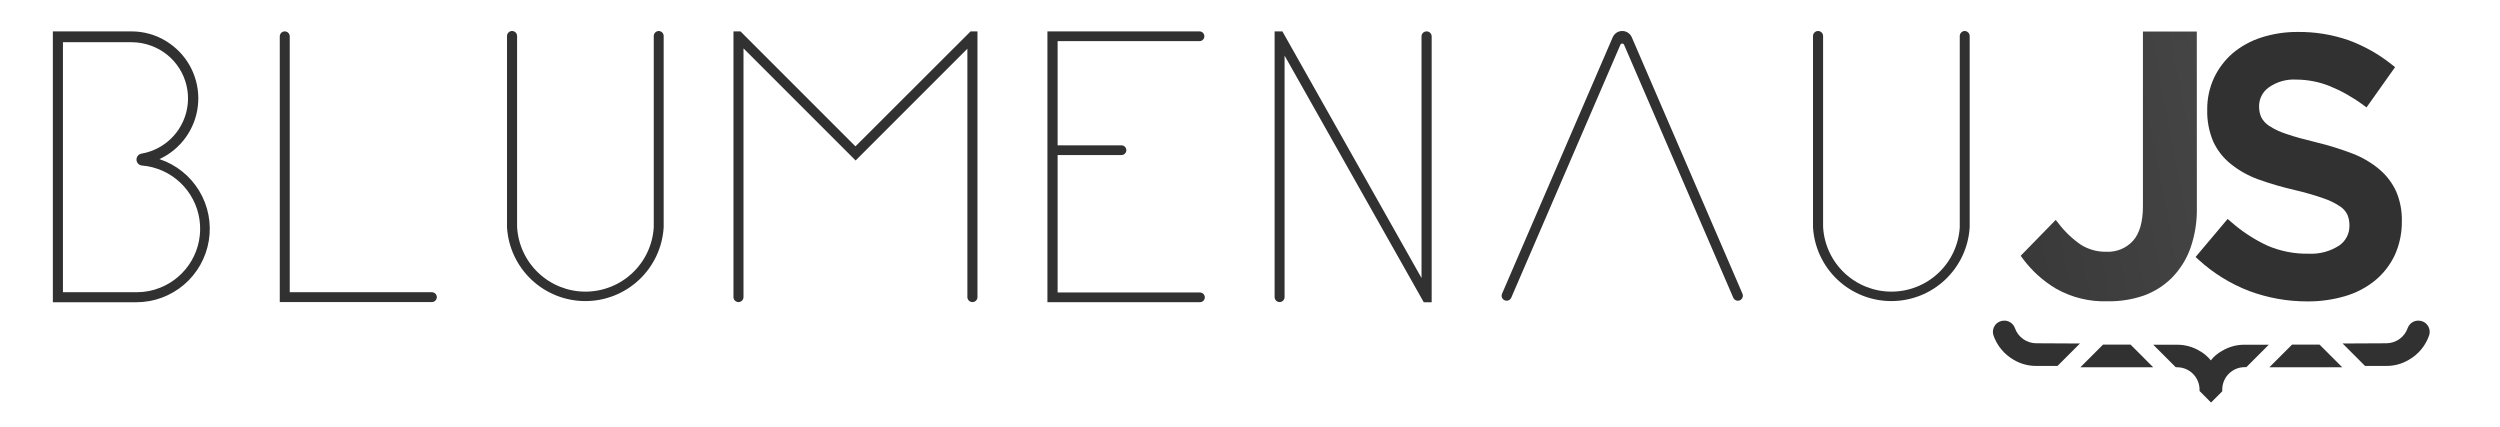
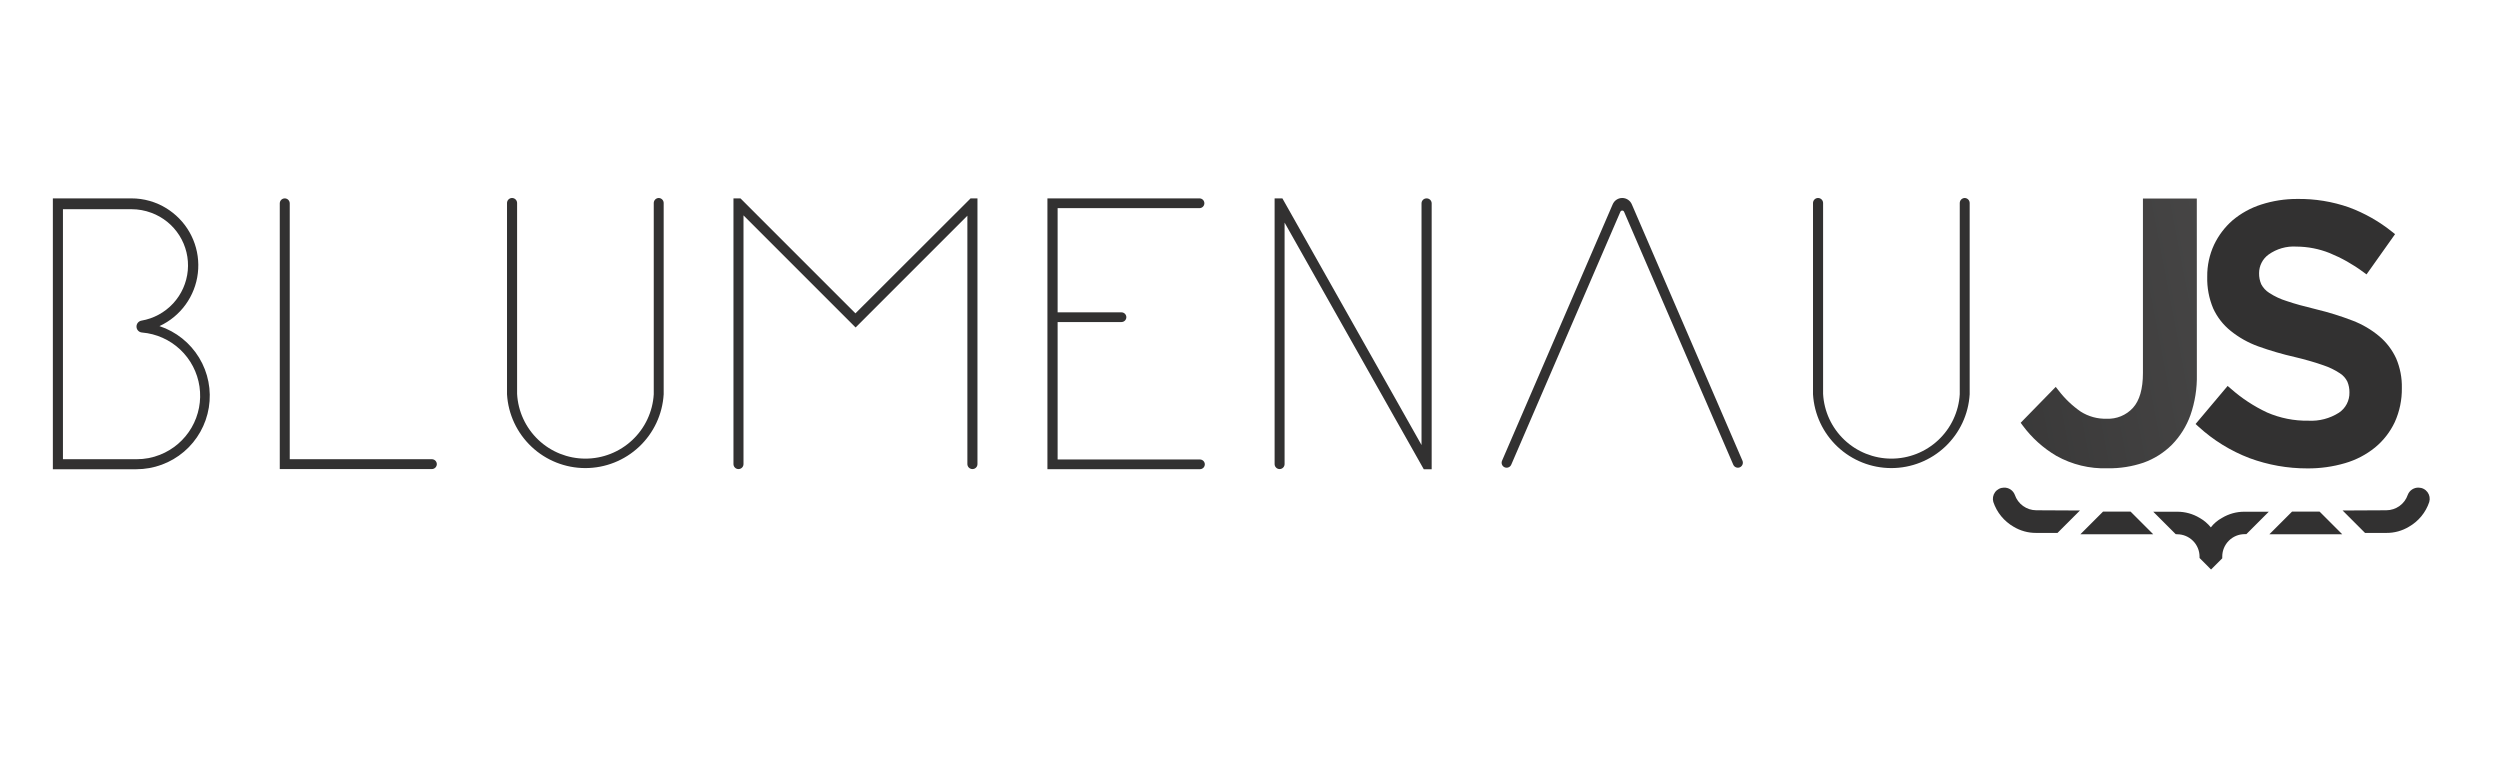
- <svg xmlns="http://www.w3.org/2000/svg" width="446" height="76" viewBox="0 0 446 76" fill="none">
+ <svg xmlns="http://www.w3.org/2000/svg" width="250" height="76" viewBox="0 0 446 76" fill="none">
  <path d="M391.91 5.63H382.3V36.75C382.3 39.58 381.7 41.67 380.51 42.98C379.918 43.623 379.192 44.129 378.384 44.463C377.575 44.796 376.704 44.949 375.83 44.91C374.194 44.959 372.582 44.516 371.2 43.64C369.694 42.598 368.361 41.326 367.25 39.87L366.74 39.23L360.49 45.63L360.85 46.12C362.466 48.309 364.506 50.149 366.85 51.53C369.64 53.093 372.804 53.86 376 53.75C378.175 53.785 380.34 53.447 382.4 52.75C384.301 52.072 386.029 50.983 387.46 49.56C388.931 48.059 390.06 46.258 390.77 44.28C391.584 41.941 391.974 39.476 391.92 37L391.91 5.63Z" fill="url(#paint0_linear)" />
  <path d="M427.48 34.16C426.782 32.639 425.758 31.291 424.48 30.21C423.051 29.013 421.432 28.063 419.69 27.4C417.592 26.594 415.445 25.926 413.26 25.4C411.12 24.88 409.34 24.4 407.96 23.92C406.854 23.581 405.8 23.09 404.83 22.46C404.233 22.081 403.743 21.554 403.41 20.93C403.137 20.299 403.003 19.617 403.02 18.93C403.021 18.287 403.173 17.652 403.465 17.079C403.757 16.506 404.18 16.009 404.7 15.63C406.151 14.589 407.918 14.084 409.7 14.2C411.721 14.211 413.723 14.601 415.6 15.35C417.733 16.223 419.748 17.358 421.6 18.73L422.19 19.16L427.28 11.98L426.75 11.56C424.437 9.703 421.841 8.231 419.06 7.2C416.095 6.163 412.971 5.655 409.83 5.7C407.644 5.692 405.471 6.03 403.39 6.7C401.515 7.301 399.776 8.262 398.27 9.53C396.899 10.734 395.787 12.204 395 13.85C394.165 15.64 393.745 17.595 393.77 19.57C393.717 21.518 394.082 23.455 394.84 25.25C395.557 26.809 396.629 28.179 397.97 29.25C399.439 30.432 401.095 31.361 402.87 32C405.013 32.768 407.2 33.405 409.42 33.91C411.141 34.313 412.839 34.804 414.51 35.38C415.549 35.725 416.537 36.206 417.45 36.81C418.017 37.173 418.474 37.685 418.77 38.29C419.023 38.898 419.149 39.551 419.14 40.21C419.16 40.925 418.998 41.633 418.669 42.268C418.34 42.903 417.855 43.444 417.26 43.84C415.639 44.868 413.737 45.365 411.82 45.26C409.291 45.304 406.781 44.806 404.46 43.8C402.1 42.695 399.911 41.257 397.96 39.53L397.41 39.06L391.69 45.85L392.21 46.32C394.865 48.751 397.956 50.658 401.32 51.94C404.617 53.157 408.105 53.777 411.62 53.77C413.904 53.79 416.178 53.474 418.37 52.83C420.322 52.263 422.141 51.311 423.72 50.03C425.209 48.801 426.408 47.257 427.23 45.51C428.091 43.6 428.521 41.525 428.49 39.43C428.53 37.622 428.186 35.825 427.48 34.16Z" fill="url(#paint1_linear)" />
  <path d="M28.46 28.38C30.312 27.522 31.912 26.203 33.109 24.55C34.306 22.897 35.06 20.965 35.297 18.938C35.535 16.911 35.249 14.857 34.467 12.972C33.685 11.087 32.433 9.433 30.83 8.17C30.471 7.887 30.097 7.624 29.71 7.38C27.824 6.211 25.649 5.594 23.43 5.6H9.43V53.92H24.33C27.441 53.919 30.45 52.81 32.818 50.794C35.186 48.777 36.759 45.983 37.256 42.912C37.753 39.841 37.141 36.694 35.529 34.033C33.917 31.372 31.412 29.372 28.46 28.39V28.38ZM23.46 7.53C24.669 7.531 25.867 7.748 27 8.17C29.067 8.931 30.824 10.354 31.999 12.216C33.175 14.078 33.703 16.276 33.501 18.47C33.299 20.663 32.379 22.727 30.884 24.344C29.388 25.961 27.401 27.038 25.23 27.41C24.982 27.455 24.758 27.586 24.597 27.779C24.436 27.974 24.348 28.218 24.35 28.47C24.35 28.741 24.453 29.002 24.639 29.199C24.825 29.396 25.079 29.515 25.35 29.53C27.894 29.747 30.289 30.817 32.148 32.568C34.007 34.318 35.219 36.645 35.589 39.171C35.958 41.697 35.463 44.274 34.183 46.483C32.904 48.692 30.915 50.404 28.54 51.34C27.217 51.868 25.805 52.137 24.38 52.13H11.23V7.53H23.46Z" fill="url(#paint2_linear)" />
  <path d="M77.93 53C77.93 53.236 77.836 53.462 77.669 53.629C77.502 53.796 77.276 53.89 77.04 53.89H49.91V6.49C49.91 6.254 50.004 6.028 50.171 5.861C50.338 5.694 50.564 5.6 50.8 5.6C51.036 5.6 51.263 5.694 51.429 5.861C51.596 6.028 51.69 6.254 51.69 6.49V52.13H77C77.119 52.125 77.237 52.143 77.348 52.184C77.46 52.225 77.562 52.288 77.648 52.369C77.735 52.45 77.805 52.548 77.853 52.656C77.901 52.764 77.927 52.881 77.93 53Z" fill="url(#paint3_linear)" />
  <path d="M117.5 5.53C117.739 5.53 117.968 5.625 118.136 5.794C118.305 5.962 118.4 6.191 118.4 6.43C118.4 6.43 118.4 40.32 118.4 40.55C118.187 44.112 116.622 47.458 114.024 49.905C111.427 52.351 107.993 53.714 104.425 53.714C100.857 53.714 97.423 52.351 94.826 49.905C92.228 47.458 90.663 44.112 90.45 40.55C90.45 40.32 90.45 6.43 90.45 6.43C90.45 6.312 90.473 6.195 90.519 6.086C90.564 5.976 90.63 5.877 90.714 5.794C90.797 5.71 90.896 5.644 91.005 5.599C91.115 5.553 91.232 5.53 91.35 5.53C91.468 5.53 91.585 5.553 91.694 5.599C91.804 5.644 91.903 5.71 91.986 5.794C92.07 5.877 92.136 5.976 92.181 6.086C92.227 6.195 92.25 6.312 92.25 6.43C92.25 6.43 92.25 40.27 92.25 40.48C92.419 43.593 93.773 46.523 96.033 48.67C98.293 50.817 101.289 52.018 104.407 52.027C107.524 52.036 110.527 50.852 112.8 48.718C115.073 46.584 116.443 43.662 116.63 40.55C116.63 40.32 116.63 6.43 116.63 6.43C116.63 6.312 116.653 6.195 116.698 6.086C116.744 5.976 116.81 5.877 116.894 5.794C116.977 5.71 117.076 5.644 117.186 5.599C117.295 5.553 117.412 5.53 117.53 5.53H117.5Z" fill="url(#paint4_linear)" />
  <path d="M350.49 5.53C350.729 5.53 350.958 5.625 351.126 5.794C351.295 5.962 351.39 6.191 351.39 6.43C351.39 6.43 351.39 40.32 351.39 40.55C351.177 44.112 349.612 47.458 347.014 49.905C344.417 52.351 340.983 53.714 337.415 53.714C333.847 53.714 330.413 52.351 327.816 49.905C325.218 47.458 323.653 44.112 323.44 40.55C323.44 40.32 323.44 6.43 323.44 6.43C323.44 6.312 323.463 6.195 323.509 6.086C323.554 5.976 323.62 5.877 323.704 5.794C323.787 5.71 323.886 5.644 323.996 5.599C324.105 5.553 324.222 5.53 324.34 5.53C324.579 5.53 324.808 5.625 324.976 5.794C325.145 5.962 325.24 6.191 325.24 6.43C325.24 6.43 325.24 40.27 325.24 40.48C325.409 43.593 326.763 46.523 329.023 48.67C331.283 50.817 334.279 52.018 337.397 52.027C340.514 52.036 343.517 50.852 345.79 48.718C348.063 46.584 349.433 43.662 349.62 40.55C349.62 40.32 349.62 6.43 349.62 6.43C349.62 6.312 349.643 6.195 349.689 6.086C349.734 5.976 349.8 5.877 349.884 5.794C349.967 5.71 350.066 5.644 350.176 5.599C350.285 5.553 350.402 5.53 350.52 5.53H350.49Z" fill="url(#paint5_linear)" />
  <path d="M214.94 53.05C214.937 53.279 214.845 53.498 214.682 53.659C214.519 53.82 214.299 53.91 214.07 53.91H186.86V5.6H214C214.229 5.603 214.448 5.695 214.609 5.858C214.77 6.021 214.86 6.241 214.86 6.47C214.86 6.699 214.77 6.919 214.609 7.082C214.448 7.245 214.229 7.337 214 7.34H188.68V25.93H200.08C200.307 25.933 200.525 26.024 200.685 26.185C200.846 26.346 200.937 26.563 200.94 26.79C200.94 27.019 200.85 27.239 200.689 27.402C200.528 27.564 200.309 27.657 200.08 27.66H188.68V52.18H214.07C214.301 52.18 214.522 52.272 214.685 52.435C214.848 52.598 214.94 52.819 214.94 53.05Z" fill="url(#paint6_linear)" />
  <path d="M255.41 6.49V53.92H254L229.17 9.92V53C229.17 53.236 229.076 53.462 228.909 53.629C228.742 53.796 228.516 53.89 228.28 53.89C228.044 53.89 227.818 53.796 227.651 53.629C227.484 53.462 227.39 53.236 227.39 53V5.6H228.78L253.6 49.6V6.49C253.6 6.254 253.694 6.028 253.861 5.861C254.028 5.694 254.254 5.6 254.49 5.6C254.609 5.596 254.728 5.616 254.84 5.659C254.951 5.702 255.053 5.767 255.139 5.85C255.225 5.933 255.293 6.032 255.34 6.142C255.386 6.252 255.41 6.371 255.41 6.49Z" fill="url(#paint7_linear)" />
  <path d="M174.38 5.6V53C174.38 53.118 174.357 53.234 174.311 53.343C174.266 53.452 174.199 53.55 174.116 53.633C174.032 53.716 173.933 53.781 173.824 53.825C173.714 53.869 173.598 53.891 173.48 53.89C173.243 53.89 173.016 53.797 172.847 53.63C172.679 53.463 172.583 53.237 172.58 53V8.69L152.64 28.63L132.64 8.63V53C132.64 53.118 132.617 53.234 132.571 53.343C132.526 53.452 132.459 53.55 132.376 53.633C132.292 53.716 132.193 53.781 132.084 53.825C131.974 53.869 131.858 53.891 131.74 53.89C131.504 53.89 131.278 53.796 131.111 53.629C130.944 53.462 130.85 53.236 130.85 53V5.6H132.1L152.61 26.11L173.15 5.6H174.38Z" fill="url(#paint8_linear)" />
  <path d="M310.38 53.58C310.161 53.67 309.915 53.67 309.696 53.58C309.477 53.49 309.303 53.318 309.21 53.1L289.74 8C289.714 7.933 289.667 7.875 289.608 7.834C289.548 7.794 289.477 7.772 289.405 7.772C289.333 7.772 289.262 7.794 289.202 7.834C289.143 7.875 289.096 7.933 289.07 8L269.61 53.1C269.517 53.318 269.343 53.49 269.124 53.58C268.905 53.67 268.659 53.67 268.44 53.58C268.331 53.535 268.233 53.469 268.15 53.386C268.066 53.303 268.001 53.204 267.956 53.095C267.911 52.986 267.889 52.87 267.889 52.752C267.89 52.635 267.914 52.518 267.96 52.41L287.7 6.67C287.839 6.331 288.076 6.042 288.381 5.839C288.686 5.636 289.044 5.528 289.41 5.53C289.776 5.53 290.134 5.638 290.438 5.841C290.742 6.044 290.98 6.332 291.12 6.67L310.86 52.41C310.95 52.629 310.95 52.874 310.86 53.093C310.77 53.312 310.598 53.487 310.38 53.58Z" fill="url(#paint9_linear)" />
  <path d="M363.27 61.24C362.424 61.237 361.599 60.969 360.913 60.474C360.226 59.979 359.711 59.282 359.44 58.48C359.29 58.091 359.023 57.759 358.675 57.529C358.327 57.3 357.916 57.185 357.5 57.2C357.192 57.205 356.889 57.28 356.615 57.421C356.341 57.562 356.104 57.764 355.921 58.012C355.738 58.26 355.615 58.546 355.561 58.85C355.507 59.153 355.524 59.464 355.61 59.76C356.236 61.626 357.523 63.199 359.23 64.18C360.438 64.906 361.821 65.286 363.23 65.28H367.06L371.06 61.28L363.27 61.24Z" fill="url(#paint10_linear)" />
  <path d="M425.72 61.24C426.566 61.237 427.391 60.969 428.077 60.474C428.764 59.979 429.279 59.282 429.55 58.48C429.7 58.091 429.967 57.759 430.315 57.529C430.663 57.3 431.074 57.185 431.49 57.2C431.798 57.205 432.101 57.28 432.375 57.421C432.649 57.562 432.886 57.764 433.069 58.012C433.252 58.26 433.375 58.546 433.429 58.85C433.483 59.153 433.466 59.464 433.38 59.76C432.756 61.63 431.463 63.204 429.75 64.18C428.544 64.909 427.159 65.289 425.75 65.28H421.92L417.92 61.28L425.72 61.24Z" fill="url(#paint11_linear)" />
  <path d="M388.4 65.52C389.461 65.52 390.478 65.942 391.228 66.692C391.979 67.442 392.4 68.459 392.4 69.52V69.75L394.45 71.81L396.45 69.81V69.5C396.45 68.439 396.871 67.422 397.622 66.672C398.372 65.921 399.389 65.5 400.45 65.5H400.75L404.75 61.5H400.41C399.001 61.491 397.617 61.872 396.41 62.6C395.634 63.019 394.953 63.594 394.41 64.29C393.857 63.605 393.178 63.031 392.41 62.6C391.202 61.874 389.819 61.494 388.41 61.5H384.14L388.14 65.5L388.4 65.52Z" fill="url(#paint12_linear)" />
  <path d="M375.18 61.48L371.14 65.52H384.13L380.09 61.48H375.18Z" fill="url(#paint13_linear)" />
  <path d="M413.81 61.48L417.85 65.52H404.86L408.9 61.48H413.81Z" fill="url(#paint14_linear)" />
  <defs>
    <linearGradient id="paint0_linear" x1="-87.29" y1="119.28" x2="431.11" y2="19.92" gradientUnits="userSpaceOnUse">
      <stop stop-color="#515050" />
      <stop offset="0.52" stop-color="#020202" />
      <stop offset="1" stop-color="#515050" />
    </linearGradient>
    <linearGradient id="paint1_linear" x1="-2780.74" y1="6012.98" x2="16582" y2="3171.85" gradientUnits="userSpaceOnUse">
      <stop stop-color="#515050" />
      <stop offset="0.52" stop-color="#020202" />
      <stop offset="1" stop-color="#515050" />
    </linearGradient>
    <linearGradient id="paint2_linear" x1="-2793.63" y1="2533.22" x2="12068.4" y2="882.908" gradientUnits="userSpaceOnUse">
      <stop stop-color="#515050" />
      <stop offset="0.52" stop-color="#020202" />
      <stop offset="1" stop-color="#515050" />
    </linearGradient>
    <linearGradient id="paint3_linear" x1="-2709.5" y1="2945.5" x2="12165.7" y2="1291.17" gradientUnits="userSpaceOnUse">
      <stop stop-color="#515050" />
      <stop offset="0.52" stop-color="#020202" />
      <stop offset="1" stop-color="#515050" />
    </linearGradient>
    <linearGradient id="paint4_linear" x1="-2628.25" y1="3243.96" x2="12209.9" y2="1594.25" gradientUnits="userSpaceOnUse">
      <stop stop-color="#515050" />
      <stop offset="0.52" stop-color="#020202" />
      <stop offset="1" stop-color="#515050" />
    </linearGradient>
    <linearGradient id="paint5_linear" x1="-2164.39" y1="5319.23" x2="12673.8" y2="3669.52" gradientUnits="userSpaceOnUse">
      <stop stop-color="#515050" />
      <stop offset="0.52" stop-color="#020202" />
      <stop offset="1" stop-color="#515050" />
    </linearGradient>
    <linearGradient id="paint6_linear" x1="-2442.55" y1="4167.02" x2="12463.9" y2="2506.37" gradientUnits="userSpaceOnUse">
      <stop stop-color="#515050" />
      <stop offset="0.52" stop-color="#020202" />
      <stop offset="1" stop-color="#515050" />
    </linearGradient>
    <linearGradient id="paint7_linear" x1="-2355.77" y1="4533.23" x2="12519.7" y2="2879.93" gradientUnits="userSpaceOnUse">
      <stop stop-color="#515050" />
      <stop offset="0.52" stop-color="#020202" />
      <stop offset="1" stop-color="#515050" />
    </linearGradient>
    <linearGradient id="paint8_linear" x1="-4019.74" y1="3734.08" x2="18697.1" y2="-190.793" gradientUnits="userSpaceOnUse">
      <stop stop-color="#515050" />
      <stop offset="0.52" stop-color="#020202" />
      <stop offset="1" stop-color="#515050" />
    </linearGradient>
    <linearGradient id="paint9_linear" x1="-3612.42" y1="5024.67" x2="18857.7" y2="1172.53" gradientUnits="userSpaceOnUse">
      <stop stop-color="#515050" />
      <stop offset="0.52" stop-color="#020202" />
      <stop offset="1" stop-color="#515050" />
    </linearGradient>
    <linearGradient id="paint10_linear" x1="-919.333" y1="1240.32" x2="6430.15" y2="-1466.68" gradientUnits="userSpaceOnUse">
      <stop stop-color="#515050" />
      <stop offset="0.52" stop-color="#020202" />
      <stop offset="1" stop-color="#515050" />
    </linearGradient>
    <linearGradient id="paint11_linear" x1="-821.089" y1="1339.98" x2="6532.01" y2="-1370.07" gradientUnits="userSpaceOnUse">
      <stop stop-color="#515050" />
      <stop offset="0.52" stop-color="#020202" />
      <stop offset="1" stop-color="#515050" />
    </linearGradient>
    <linearGradient id="paint12_linear" x1="-1267.34" y1="1676.38" x2="8391.48" y2="-2024.32" gradientUnits="userSpaceOnUse">
      <stop stop-color="#515050" />
      <stop offset="0.52" stop-color="#020202" />
      <stop offset="1" stop-color="#515050" />
    </linearGradient>
    <linearGradient id="paint13_linear" x1="-681.829" y1="674.752" x2="4377.9" y2="-2443.43" gradientUnits="userSpaceOnUse">
      <stop stop-color="#515050" />
      <stop offset="0.52" stop-color="#020202" />
      <stop offset="1" stop-color="#515050" />
    </linearGradient>
    <linearGradient id="paint14_linear" x1="-632.523" y1="699.921" x2="4427.22" y2="-2418.28" gradientUnits="userSpaceOnUse">
      <stop stop-color="#515050" />
      <stop offset="0.52" stop-color="#020202" />
      <stop offset="1" stop-color="#515050" />
    </linearGradient>
  </defs>
</svg>
